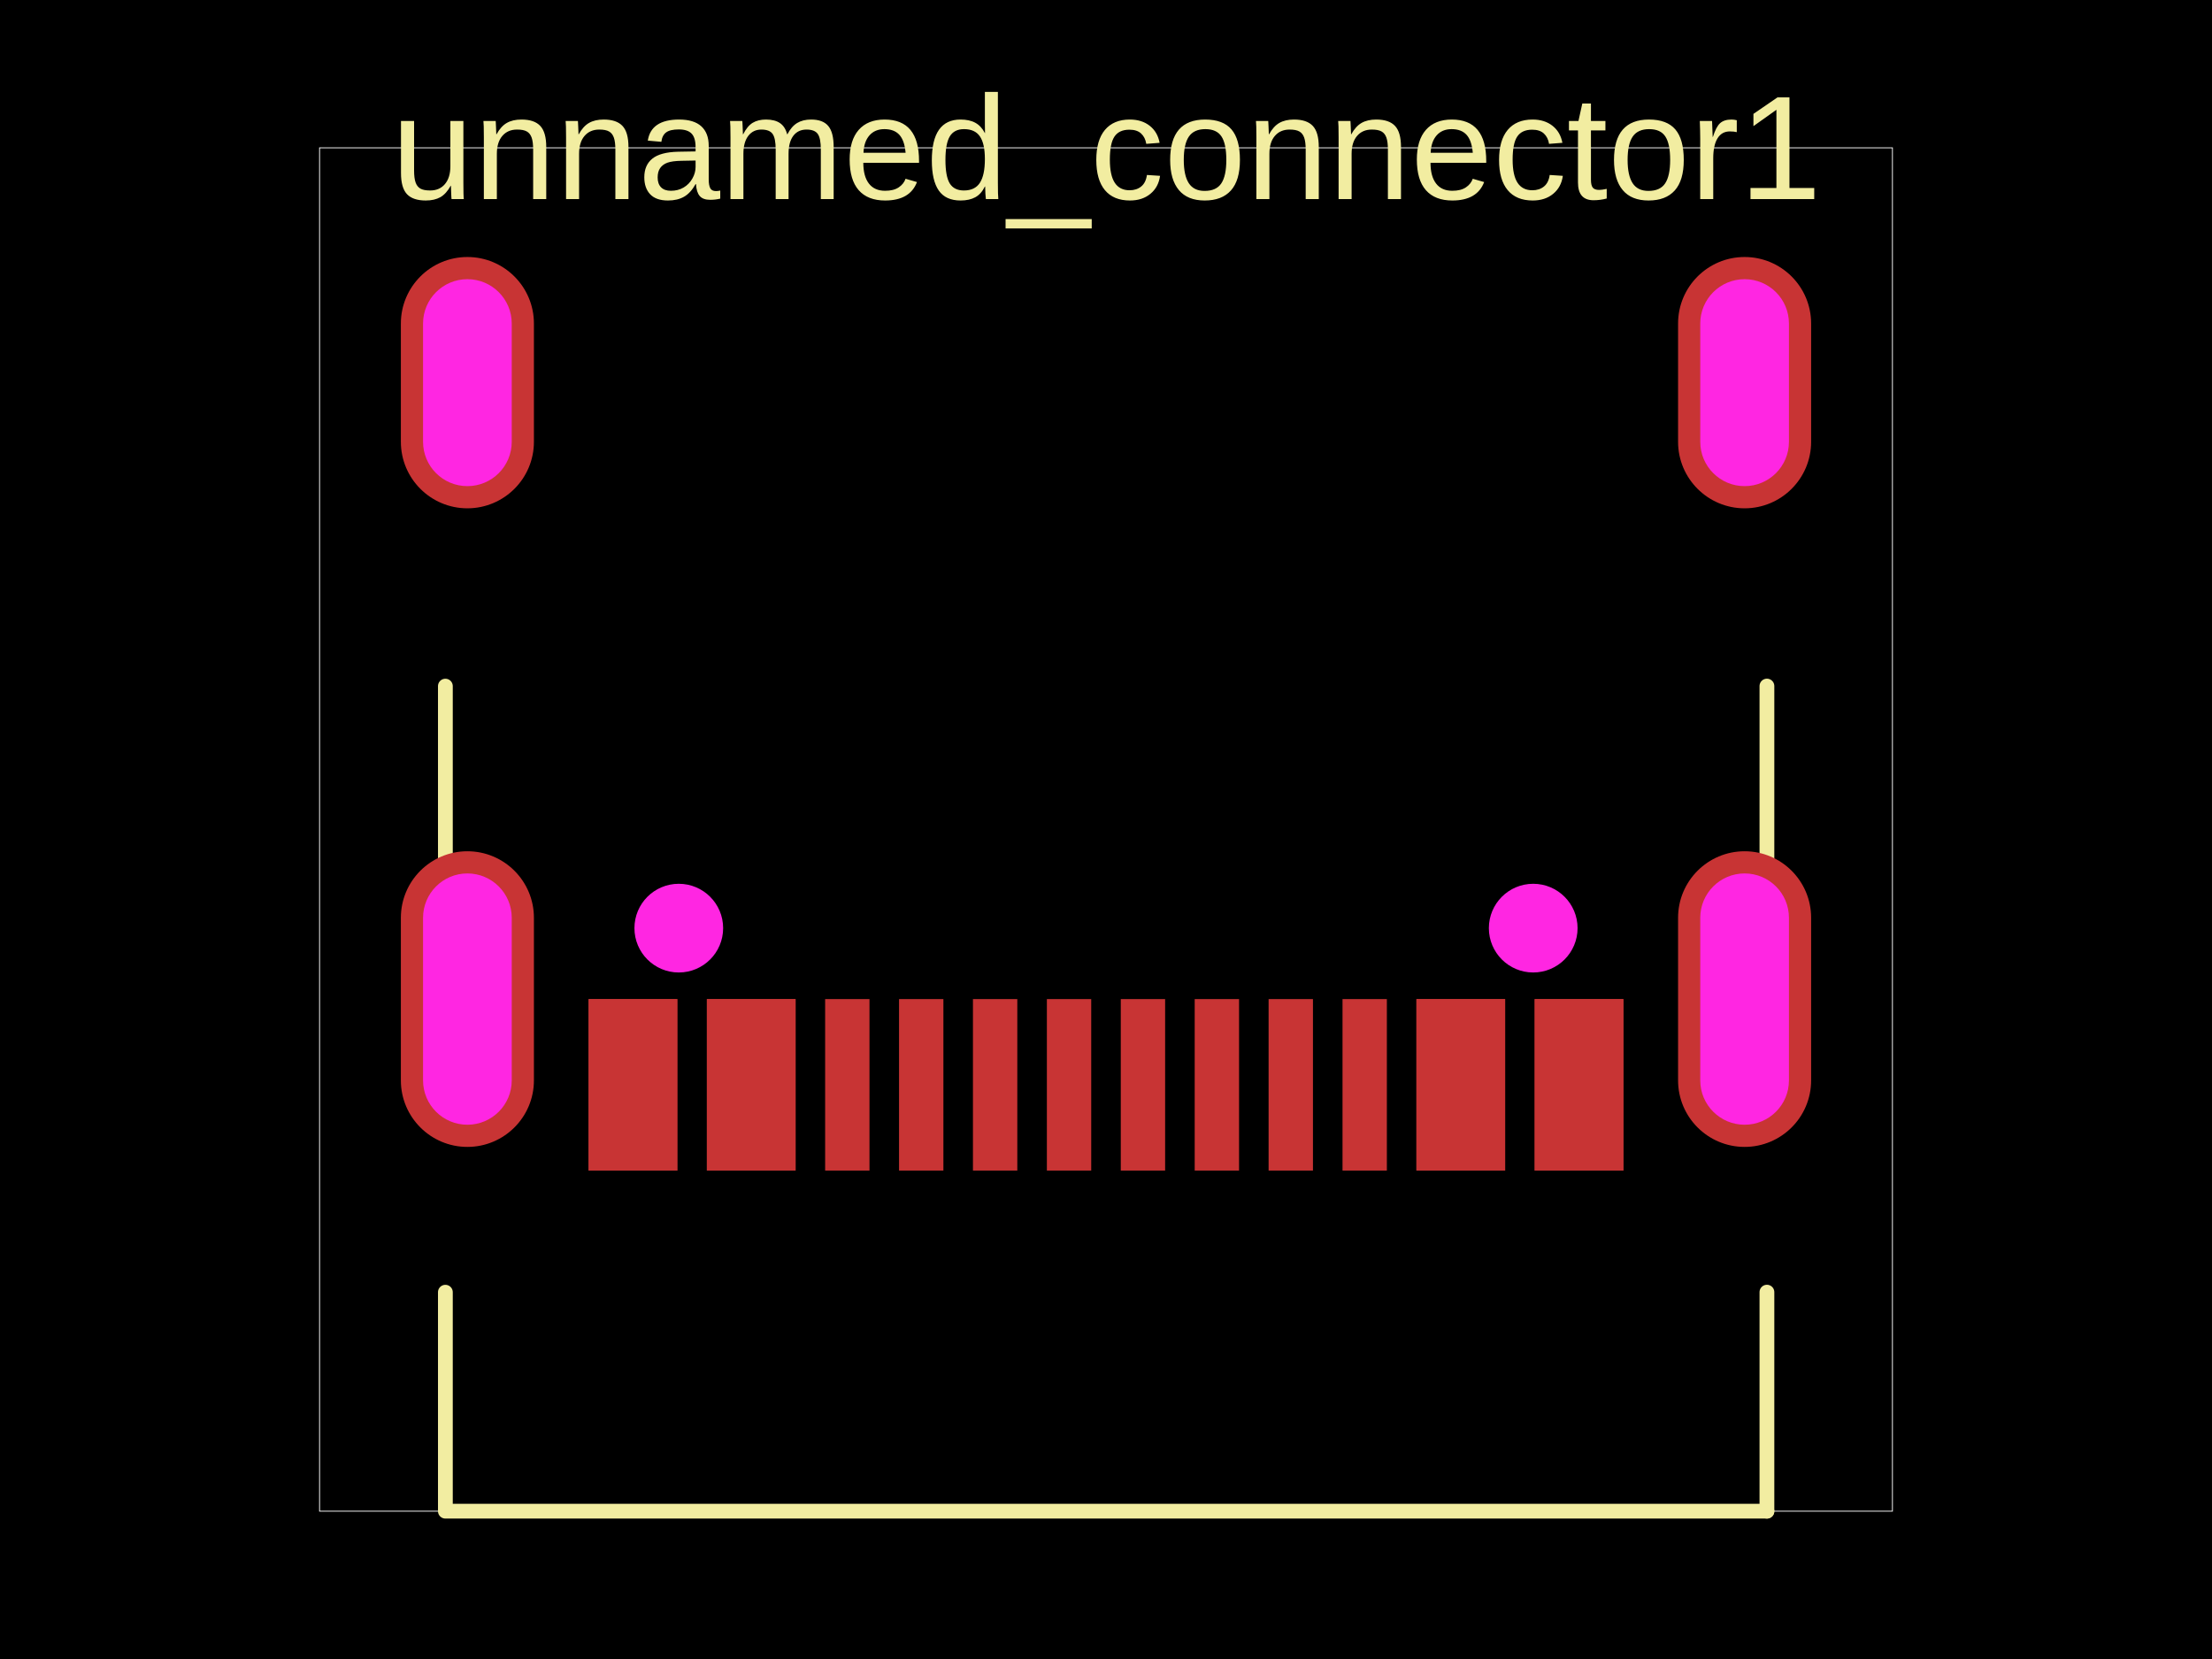
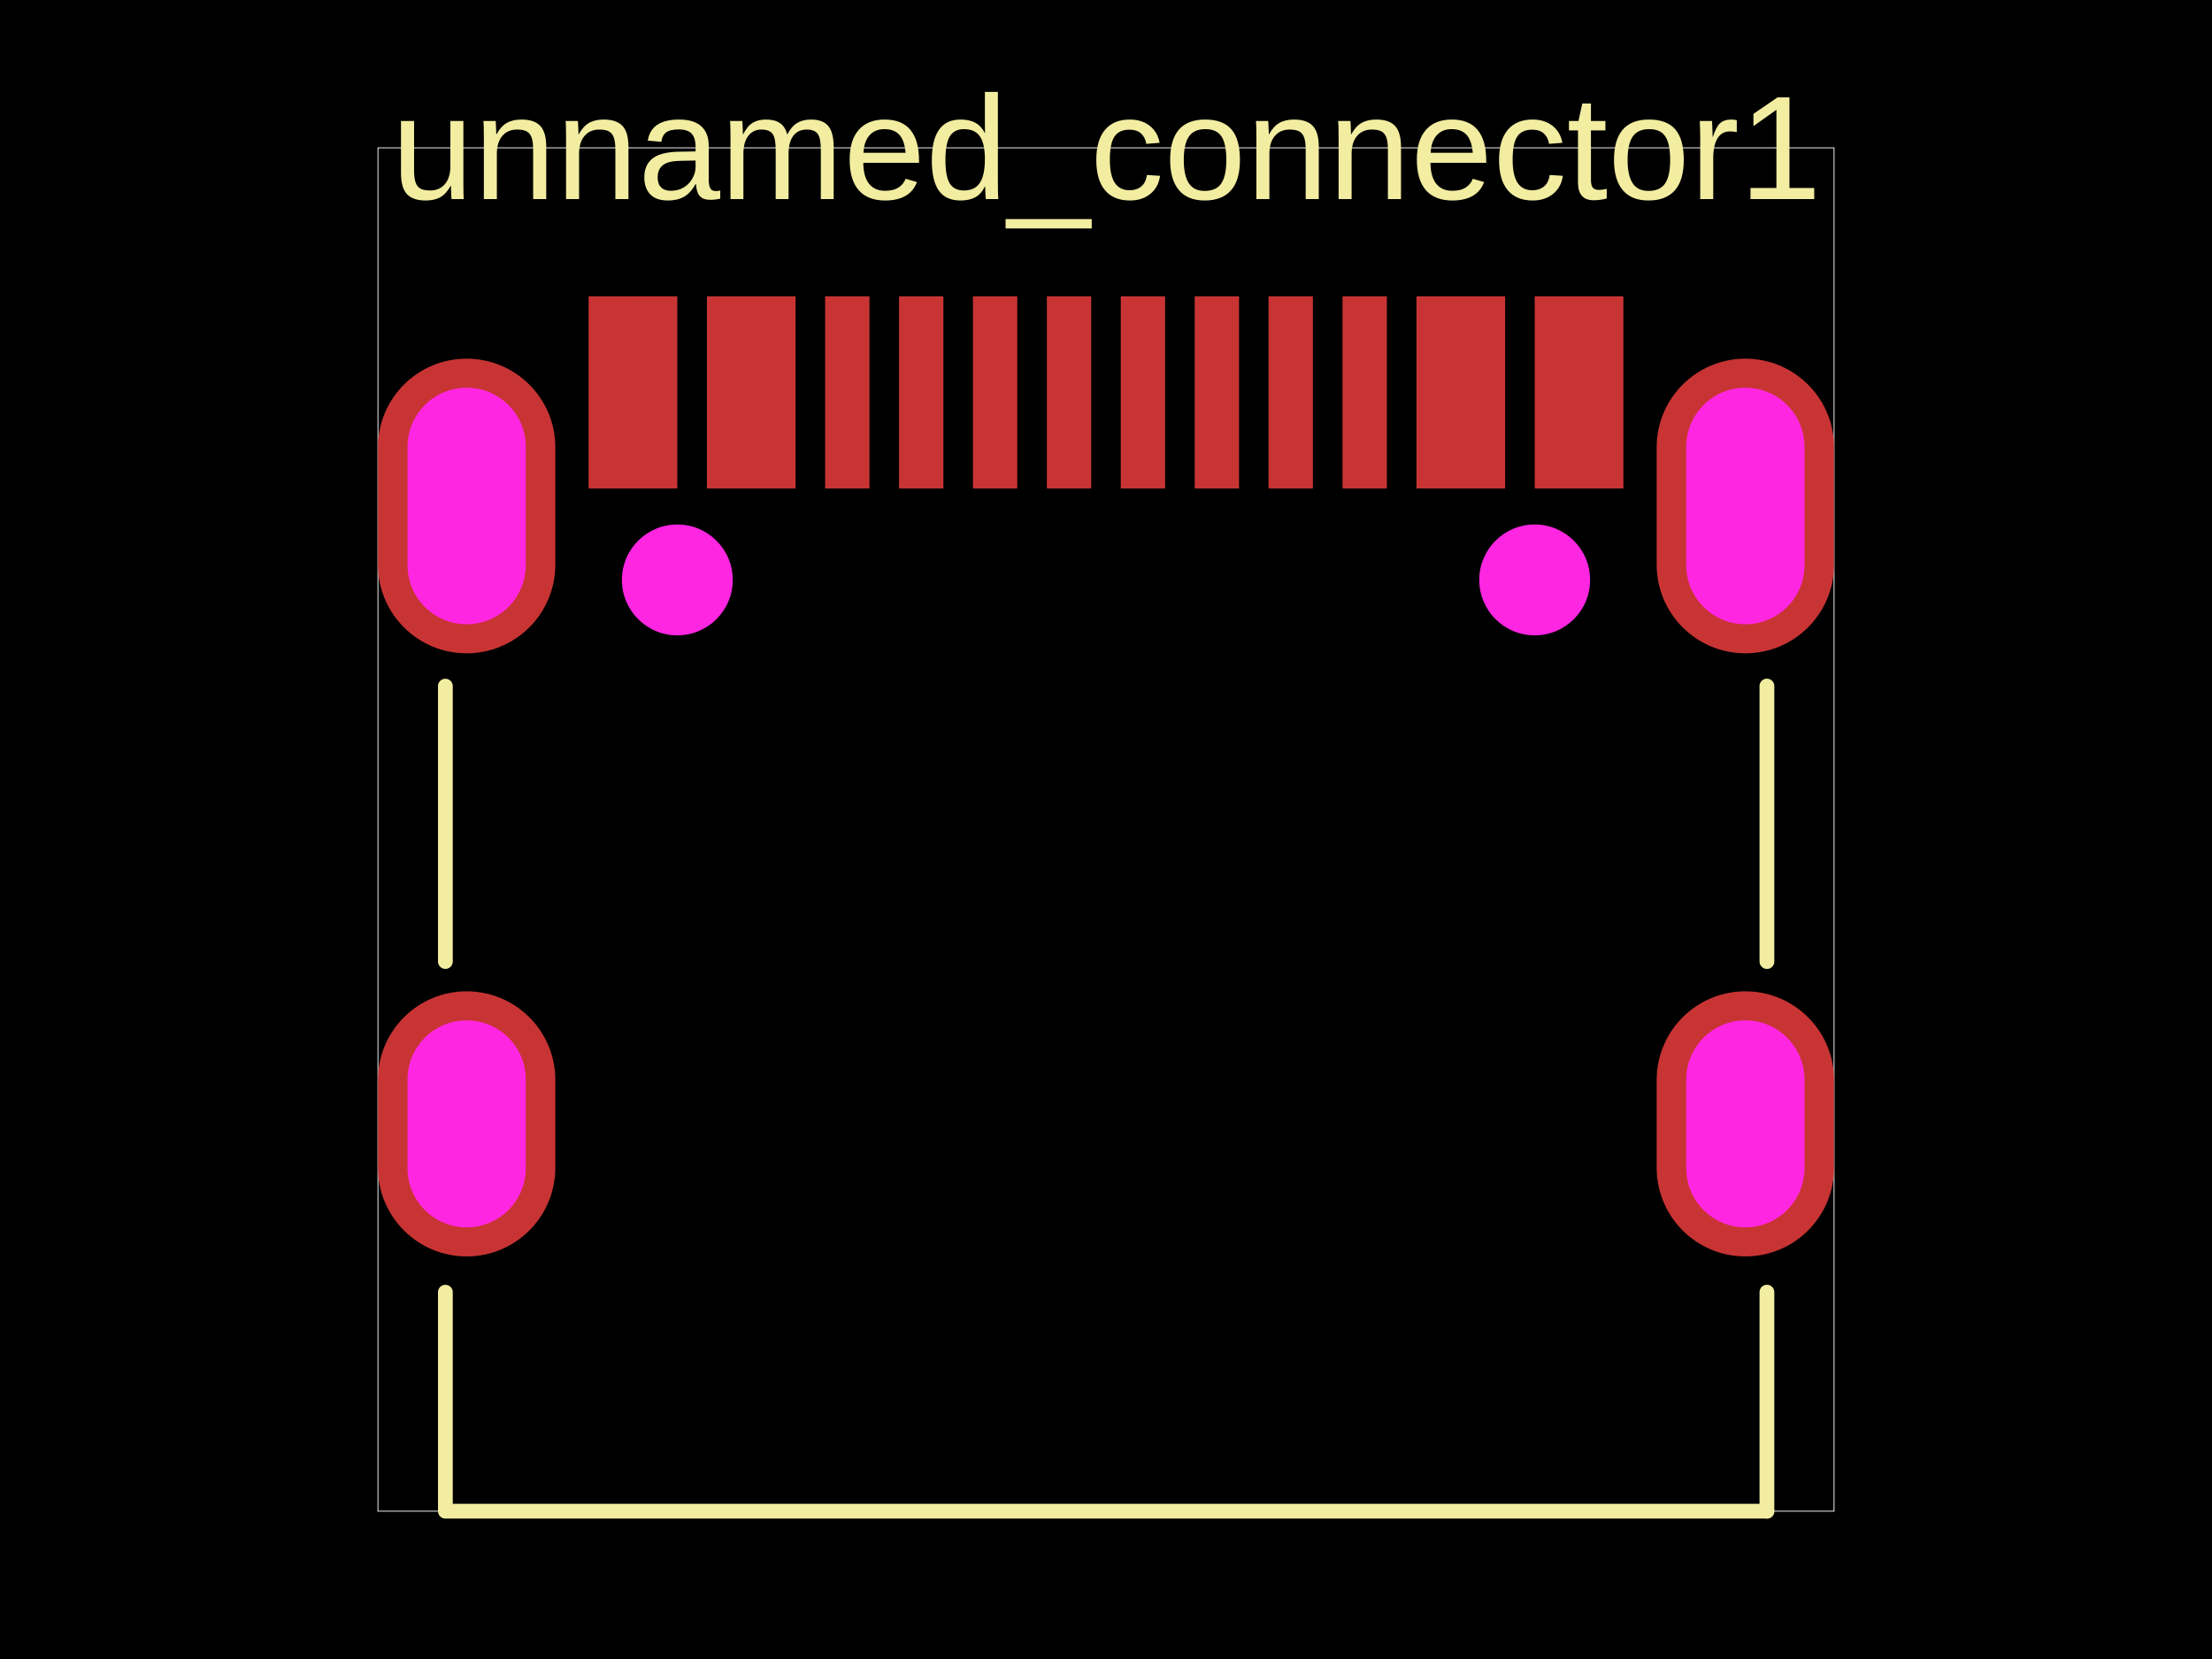
<svg xmlns="http://www.w3.org/2000/svg" width="800" height="600">
  <style />
  <rect class="boundary" x="0" y="0" fill="#000" width="800" height="600" data-type="pcb_background" data-pcb-layer="global" />
-   <rect class="pcb-boundary" fill="none" stroke="#fff" stroke-width="0.3" x="115.578" y="53.463" width="568.845" height="493.074" data-type="pcb_boundary" data-pcb-layer="global" />
-   <rect class="pcb-pad" fill="rgb(200, 52, 52)" x="555.042" y="361.334" width="32.078" height="62.017" data-type="pcb_smtpad" data-pcb-layer="top" data-pad-name="unnamed_connector1.A1B12" />
-   <rect class="pcb-pad" fill="rgb(200, 52, 52)" x="512.272" y="361.334" width="32.078" height="62.017" data-type="pcb_smtpad" data-pcb-layer="top" data-pad-name="unnamed_connector1.A4B9" />
-   <rect class="pcb-pad" fill="rgb(200, 52, 52)" x="458.809" y="361.334" width="16.039" height="62.017" data-type="pcb_smtpad" data-pcb-layer="top" data-pad-name="unnamed_connector1.A5" />
-   <rect class="pcb-pad" fill="rgb(200, 52, 52)" x="405.346" y="361.334" width="16.039" height="62.017" data-type="pcb_smtpad" data-pcb-layer="top" data-pad-name="unnamed_connector1.A6" />
-   <rect class="pcb-pad" fill="rgb(200, 52, 52)" x="378.615" y="361.334" width="16.039" height="62.017" data-type="pcb_smtpad" data-pcb-layer="top" data-pad-name="unnamed_connector1.A7" />
-   <rect class="pcb-pad" fill="rgb(200, 52, 52)" x="325.152" y="361.334" width="16.039" height="62.017" data-type="pcb_smtpad" data-pcb-layer="top" data-pad-name="unnamed_connector1.A8" />
-   <rect class="pcb-pad" fill="rgb(200, 52, 52)" x="255.65" y="361.334" width="32.078" height="62.017" data-type="pcb_smtpad" data-pcb-layer="top" data-pad-name="unnamed_connector1.B4A9" />
-   <rect class="pcb-pad" fill="rgb(200, 52, 52)" x="212.88" y="361.334" width="32.078" height="62.017" data-type="pcb_smtpad" data-pcb-layer="top" data-pad-name="unnamed_connector1.B1A12" />
-   <rect class="pcb-pad" fill="rgb(200, 52, 52)" x="212.88" y="361.334" width="32.078" height="62.017" data-type="pcb_smtpad" data-pcb-layer="top" data-pad-name="unnamed_connector1.B1A12" />
-   <rect class="pcb-pad" fill="rgb(200, 52, 52)" x="255.65" y="361.334" width="32.078" height="62.017" data-type="pcb_smtpad" data-pcb-layer="top" data-pad-name="unnamed_connector1.B4A9" />
-   <rect class="pcb-pad" fill="rgb(200, 52, 52)" x="298.421" y="361.334" width="16.039" height="62.017" data-type="pcb_smtpad" data-pcb-layer="top" data-pad-name="unnamed_connector1.B5" />
-   <rect class="pcb-pad" fill="rgb(200, 52, 52)" x="351.883" y="361.334" width="16.039" height="62.017" data-type="pcb_smtpad" data-pcb-layer="top" data-pad-name="unnamed_connector1.B6" />
-   <rect class="pcb-pad" fill="rgb(200, 52, 52)" x="432.078" y="361.334" width="16.039" height="62.017" data-type="pcb_smtpad" data-pcb-layer="top" data-pad-name="unnamed_connector1.B7" />
-   <rect class="pcb-pad" fill="rgb(200, 52, 52)" x="485.541" y="361.334" width="16.039" height="62.017" data-type="pcb_smtpad" data-pcb-layer="top" data-pad-name="unnamed_connector1.B8" />
-   <rect class="pcb-pad" fill="rgb(200, 52, 52)" x="512.272" y="361.334" width="32.078" height="62.017" data-type="pcb_smtpad" data-pcb-layer="top" data-pad-name="unnamed_connector1.A4B9" />
-   <rect class="pcb-pad" fill="rgb(200, 52, 52)" x="555.042" y="361.334" width="32.078" height="62.017" data-type="pcb_smtpad" data-pcb-layer="top" data-pad-name="unnamed_connector1.A1B12" />
+   <rect class="pcb-boundary" fill="none" stroke="#fff" stroke-width="0.3" x="136.689" y="53.463" width="526.621" height="493.074" data-type="pcb_boundary" data-pcb-layer="global" />
+   <rect class="pcb-pad" fill="rgb(200, 52, 52)" x="298.417" y="107.169" width="16.039" height="69.502" data-type="pcb_smtpad" data-pcb-layer="top" data-pad-name="unnamed_connector1.B8" />
+   <rect class="pcb-pad" fill="rgb(200, 52, 52)" x="325.156" y="107.169" width="16.039" height="69.502" data-type="pcb_smtpad" data-pcb-layer="top" data-pad-name="unnamed_connector1.A5" />
+   <rect class="pcb-pad" fill="rgb(200, 52, 52)" x="351.88" y="107.169" width="16.039" height="69.502" data-type="pcb_smtpad" data-pcb-layer="top" data-pad-name="unnamed_connector1.B7" />
+   <rect class="pcb-pad" fill="rgb(200, 52, 52)" x="378.618" y="107.169" width="16.039" height="69.502" data-type="pcb_smtpad" data-pcb-layer="top" data-pad-name="unnamed_connector1.A6" />
+   <rect class="pcb-pad" fill="rgb(200, 52, 52)" x="405.343" y="107.169" width="16.039" height="69.502" data-type="pcb_smtpad" data-pcb-layer="top" data-pad-name="unnamed_connector1.A7" />
+   <rect class="pcb-pad" fill="rgb(200, 52, 52)" x="432.081" y="107.169" width="16.039" height="69.502" data-type="pcb_smtpad" data-pcb-layer="top" data-pad-name="unnamed_connector1.B6" />
+   <rect class="pcb-pad" fill="rgb(200, 52, 52)" x="458.792" y="107.169" width="16.039" height="69.502" data-type="pcb_smtpad" data-pcb-layer="top" data-pad-name="unnamed_connector1.A8" />
+   <rect class="pcb-pad" fill="rgb(200, 52, 52)" x="485.544" y="107.169" width="16.039" height="69.502" data-type="pcb_smtpad" data-pcb-layer="top" data-pad-name="unnamed_connector1.B5" />
+   <polygon class="pcb-pad" fill="rgb(200, 52, 52)" points="244.959,176.668 244.959,107.165 244.959,107.165 228.921,107.165 228.921,107.165 228.921,107.173 228.921,107.173 212.883,107.173 212.883,107.173 212.883,176.676 212.883,176.676 228.922,176.676 228.922,176.676 228.922,176.668 228.922,176.668 244.959,176.668" data-type="pcb_smtpad" data-pcb-layer="top" data-pad-name="unnamed_connector1.A1B12" />
+   <polygon class="pcb-pad" fill="rgb(200, 52, 52)" points="555.042,107.165 555.042,176.665 555.042,176.665 571.081,176.665 571.081,176.665 571.082,176.665 571.082,176.665 587.121,176.665 587.121,176.665 587.121,107.165 587.121,107.165 571.082,107.165 571.082,107.165 571.081,107.165 571.081,107.165 555.042,107.165" data-type="pcb_smtpad" data-pcb-layer="top" data-pad-name="unnamed_connector1.B1A12" />
+   <polygon class="pcb-pad" fill="rgb(200, 52, 52)" points="544.359,176.665 544.359,107.165 544.359,107.165 528.32,107.165 528.32,107.165 528.319,107.165 528.319,107.165 512.28,107.165 512.28,107.165 512.28,176.665 512.28,176.665 528.319,176.665 528.319,176.665 528.32,176.665 528.32,176.665 544.359,176.665" data-type="pcb_smtpad" data-pcb-layer="top" data-pad-name="unnamed_connector1.B4A9" />
+   <polygon class="pcb-pad" fill="rgb(200, 52, 52)" points="287.73,176.673 287.73,107.173 287.73,107.173 271.689,107.173 271.689,107.173 271.689,107.174 271.689,107.174 255.653,107.174 255.653,107.174 255.653,176.674 255.653,176.674 271.693,176.674 271.693,176.674 271.693,176.673 271.693,176.673 287.73,176.673" data-type="pcb_smtpad" data-pcb-layer="top" data-pad-name="unnamed_connector1.A4B9" />
  <path class="pcb-silkscreen pcb-silkscreen-top" d="M 161.076 347.742 L 161.076 248.145" fill="none" stroke="#f2eda1" stroke-width="5.346" stroke-linecap="round" stroke-linejoin="round" data-pcb-component-id="pcb_component_0" data-pcb-silkscreen-path-id="pcb_silkscreen_path_0" data-type="pcb_silkscreen_path" data-pcb-layer="top" />
  <path class="pcb-silkscreen pcb-silkscreen-top" d="M 639.033 546.537 L 161.076 546.537 L 161.076 467.342" fill="none" stroke="#f2eda1" stroke-width="5.346" stroke-linecap="round" stroke-linejoin="round" data-pcb-component-id="pcb_component_0" data-pcb-silkscreen-path-id="pcb_silkscreen_path_1" data-type="pcb_silkscreen_path" data-pcb-layer="top" />
  <path class="pcb-silkscreen pcb-silkscreen-top" d="M 639.033 347.761 L 639.033 248.126" fill="none" stroke="#f2eda1" stroke-width="5.346" stroke-linecap="round" stroke-linejoin="round" data-pcb-component-id="pcb_component_0" data-pcb-silkscreen-path-id="pcb_silkscreen_path_2" data-type="pcb_silkscreen_path" data-pcb-layer="top" />
  <path class="pcb-silkscreen pcb-silkscreen-top" d="M 639.033 546.537 L 639.033 467.323" fill="none" stroke="#f2eda1" stroke-width="5.346" stroke-linecap="round" stroke-linejoin="round" data-pcb-component-id="pcb_component_0" data-pcb-silkscreen-path-id="pcb_silkscreen_path_3" data-type="pcb_silkscreen_path" data-pcb-layer="top" />
  <text x="0" y="0" dx="0" dy="0" fill="#f2eda1" font-family="Arial, sans-serif" font-size="53.463" text-anchor="middle" dominant-baseline="central" transform="matrix(1,0,0,1,400.1494,53.46287)" class="pcb-silkscreen-text pcb-silkscreen-top" data-pcb-silkscreen-text-id="pcb_silkscreen_text_0" stroke="none" data-type="pcb_silkscreen_text" data-pcb-layer="top">unnamed_connector1</text>
  <g data-type="pcb_plated_hole" data-pcb-layer="through" data-pad-name="unnamed_connector1.EH1">
-     <path class="pcb-hole-outer" fill="rgb(200, 52, 52)" d="M-29.405,-24.058 h58.809 a24.058,24.058 0 0 1 0,48.117 h-58.809 a24.058,24.058 0 0 1 0,-48.117 z" transform="translate(630.9596 361.3342) rotate(-270)" data-type="pcb_plated_hole" data-pcb-layer="top" />
-     <path class="pcb-hole-inner" fill="#FF26E2" d="M-29.405,-16.039 h58.809 a16.039,16.039 0 0 1 0,32.078 h-58.809 a16.039,16.039 0 0 1 0,-32.078 z" transform="translate(630.9596 361.3342) rotate(-270)" data-type="pcb_plated_hole_drill" data-pcb-layer="drill" />
+     <path class="pcb-hole-outer" fill="rgb(200, 52, 52)" d="M32.078,-16.039 v32.078 a32.078,32.078 0 0 1 -64.155,0 v-32.078 a32.078,32.078 0 0 1 64.155,0 z" transform="translate(631.2329 406.4639)" data-type="pcb_plated_hole" data-pcb-layer="top" />
+     <path class="pcb-hole-inner" fill="#FF26E2" d="M21.385,-16.039 v32.078 a21.385,21.385 0 0 1 -42.77,0 v-32.078 a21.385,21.385 0 0 1 42.77,0 z" transform="translate(631.2329 406.4639)" data-type="pcb_plated_hole_drill" data-pcb-layer="drill" />
  </g>
  <g data-type="pcb_plated_hole" data-pcb-layer="through" data-pad-name="unnamed_connector1.EH2">
-     <path class="pcb-hole-outer" fill="rgb(200, 52, 52)" d="M-21.385,-24.058 h42.77 a24.058,24.058 0 0 1 0,48.117 h-42.77 a24.058,24.058 0 0 1 0,-48.117 z" transform="translate(630.9596 138.3941) rotate(-270)" data-type="pcb_plated_hole" data-pcb-layer="top" />
-     <path class="pcb-hole-inner" fill="#FF26E2" d="M-21.385,-16.039 h42.77 a16.039,16.039 0 0 1 0,32.078 h-42.77 a16.039,16.039 0 0 1 0,-32.078 z" transform="translate(630.9596 138.3941) rotate(-270)" data-type="pcb_plated_hole_drill" data-pcb-layer="drill" />
+     <path class="pcb-hole-outer" fill="rgb(200, 52, 52)" d="M32.078,-21.385 v42.77 a32.078,32.078 0 0 1 -64.155,0 v-42.77 a32.078,32.078 0 0 1 64.155,0 z" transform="translate(631.2329 182.9985)" data-type="pcb_plated_hole" data-pcb-layer="top" />
+     <path class="pcb-hole-inner" fill="#FF26E2" d="M21.385,-21.385 v42.77 a21.385,21.385 0 0 1 -42.77,0 v-42.77 a21.385,21.385 0 0 1 42.77,0 z" transform="translate(631.2329 182.9985)" data-type="pcb_plated_hole_drill" data-pcb-layer="drill" />
+   </g>
+   <g data-type="pcb_plated_hole" data-pcb-layer="through" data-pad-name="unnamed_connector1.EH3">
+     <path class="pcb-hole-outer" fill="rgb(200, 52, 52)" d="M32.078,-21.385 v42.77 a32.078,32.078 0 0 1 -64.155,0 v-42.77 a32.078,32.078 0 0 1 64.155,0 z" transform="translate(168.7671 182.9985)" data-type="pcb_plated_hole" data-pcb-layer="top" />
+     <path class="pcb-hole-inner" fill="#FF26E2" d="M21.385,-21.385 v42.77 a21.385,21.385 0 0 1 -42.77,0 v-42.77 a21.385,21.385 0 0 1 42.77,0 z" transform="translate(168.7671 182.9985)" data-type="pcb_plated_hole_drill" data-pcb-layer="drill" />
  </g>
  <g data-type="pcb_plated_hole" data-pcb-layer="through" data-pad-name="unnamed_connector1.EH4">
-     <path class="pcb-hole-outer" fill="rgb(200, 52, 52)" d="M-29.405,-24.058 h58.809 a24.058,24.058 0 0 1 0,48.117 h-58.809 a24.058,24.058 0 0 1 0,-48.117 z" transform="translate(169.0404 361.3342) rotate(-270)" data-type="pcb_plated_hole" data-pcb-layer="top" />
-     <path class="pcb-hole-inner" fill="#FF26E2" d="M-29.405,-16.039 h58.809 a16.039,16.039 0 0 1 0,32.078 h-58.809 a16.039,16.039 0 0 1 0,-32.078 z" transform="translate(169.0404 361.3342) rotate(-270)" data-type="pcb_plated_hole_drill" data-pcb-layer="drill" />
+     <path class="pcb-hole-outer" fill="rgb(200, 52, 52)" d="M32.078,-16.039 v32.078 a32.078,32.078 0 0 1 -64.155,0 v-32.078 a32.078,32.078 0 0 1 64.155,0 z" transform="translate(168.7671 406.4639)" data-type="pcb_plated_hole" data-pcb-layer="top" />
+     <path class="pcb-hole-inner" fill="#FF26E2" d="M21.385,-16.039 v32.078 a21.385,21.385 0 0 1 -42.77,0 v-32.078 a21.385,21.385 0 0 1 42.77,0 z" transform="translate(168.7671 406.4639)" data-type="pcb_plated_hole_drill" data-pcb-layer="drill" />
  </g>
-   <g data-type="pcb_plated_hole" data-pcb-layer="through" data-pad-name="unnamed_connector1.EH3">
-     <path class="pcb-hole-outer" fill="rgb(200, 52, 52)" d="M-21.385,-24.058 h42.77 a24.058,24.058 0 0 1 0,48.117 h-42.77 a24.058,24.058 0 0 1 0,-48.117 z" transform="translate(169.0404 138.3941) rotate(-270)" data-type="pcb_plated_hole" data-pcb-layer="top" />
-     <path class="pcb-hole-inner" fill="#FF26E2" d="M-21.385,-16.039 h42.77 a16.039,16.039 0 0 1 0,32.078 h-42.77 a16.039,16.039 0 0 1 0,-32.078 z" transform="translate(169.0404 138.3941) rotate(-270)" data-type="pcb_plated_hole_drill" data-pcb-layer="drill" />
-   </g>
-   <circle class="pcb-hole" cx="554.508" cy="335.672" r="16.039" fill="#FF26E2" data-type="pcb_hole" data-pcb-layer="drill" />
-   <circle class="pcb-hole" cx="245.492" cy="335.672" r="16.039" fill="#FF26E2" data-type="pcb_hole" data-pcb-layer="drill" />
+   <circle class="pcb-hole" cx="244.962" cy="209.737" r="20.049" fill="#FF26E2" data-type="pcb_hole" data-pcb-layer="drill" />
+   <circle class="pcb-hole" cx="555.038" cy="209.737" r="20.049" fill="#FF26E2" data-type="pcb_hole" data-pcb-layer="drill" />
</svg>
